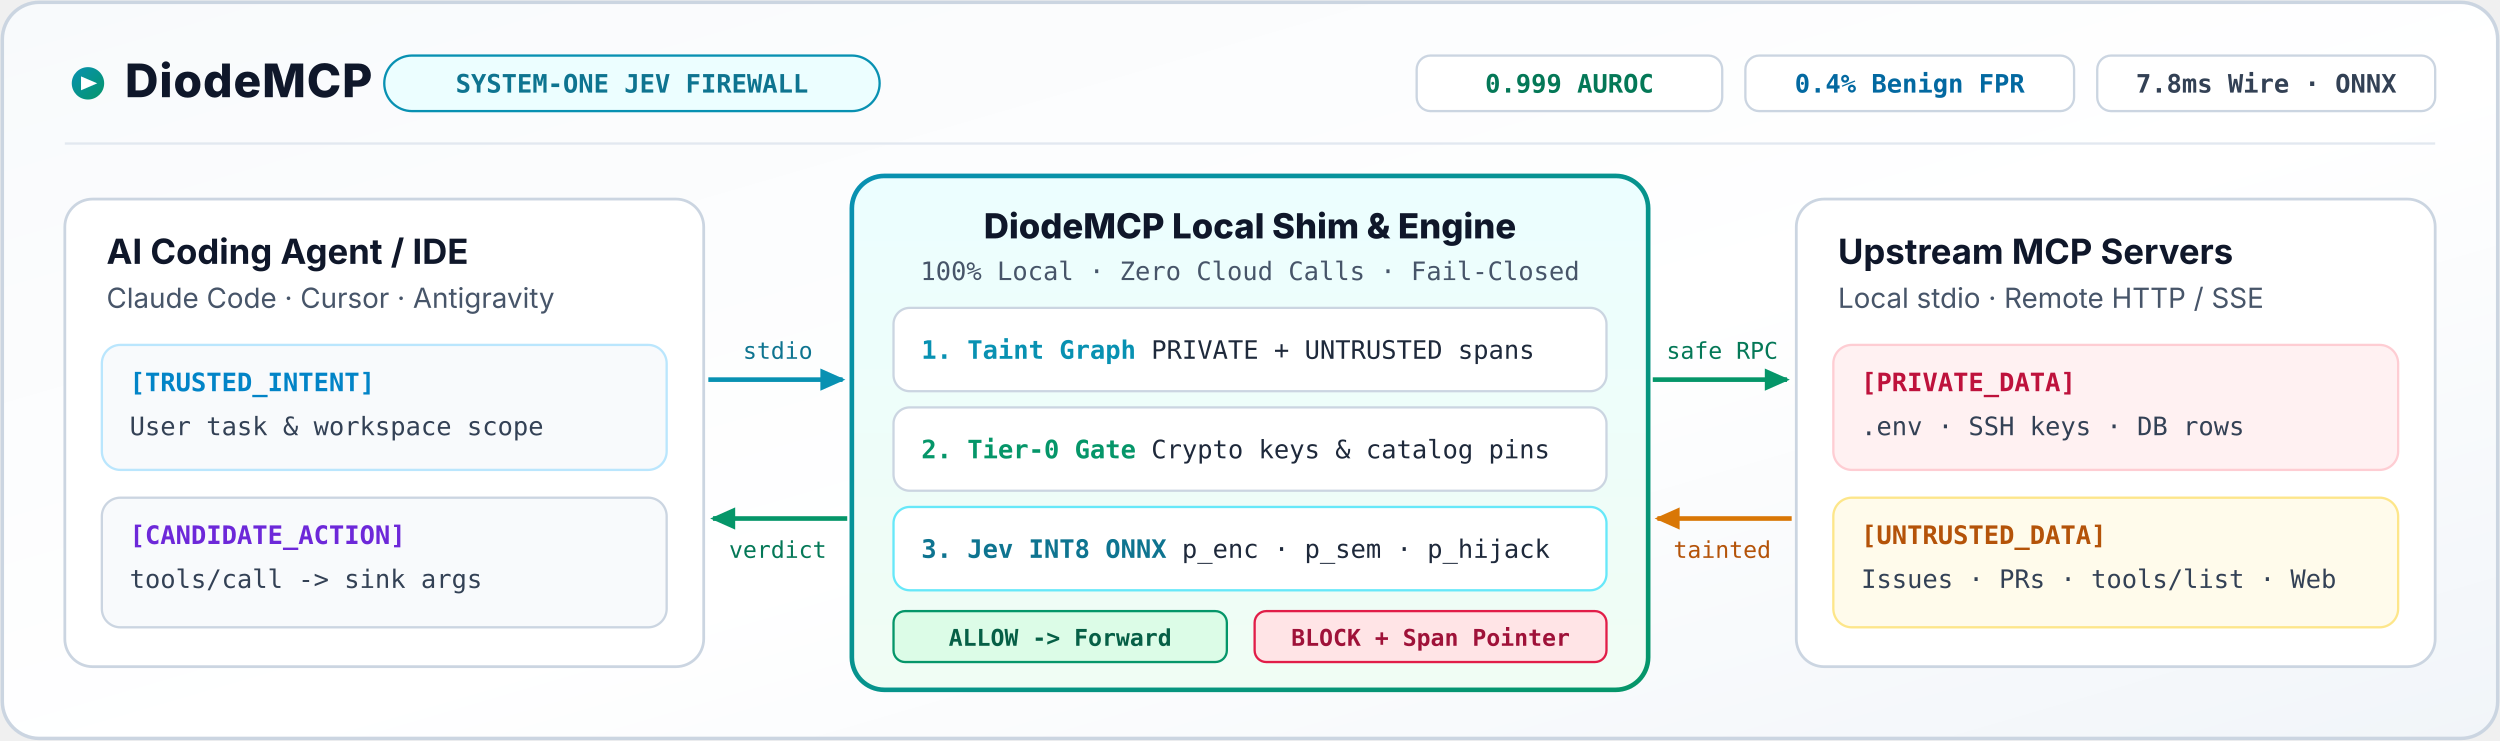
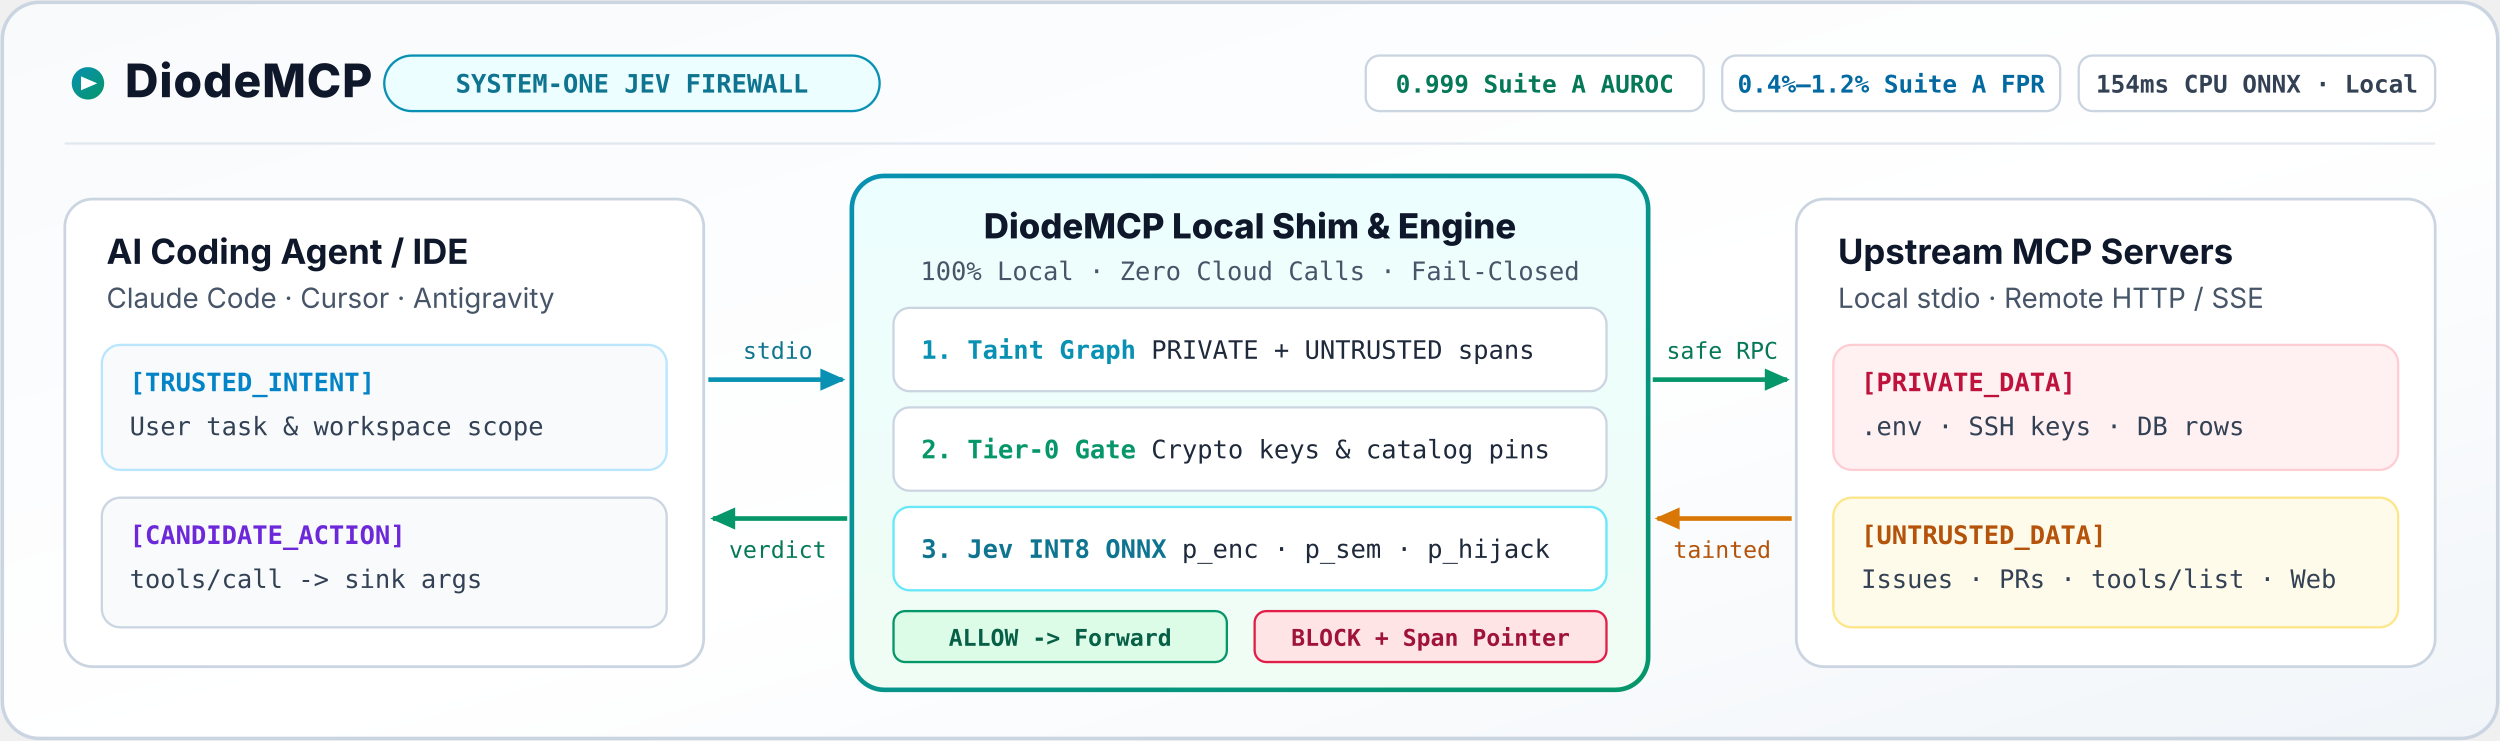
<svg xmlns="http://www.w3.org/2000/svg" width="1080" height="320" viewBox="0 0 1080 320" role="img" aria-label="DiodeMCP System-One Jev MCP Security Firewall Architecture">
  <defs>
    <linearGradient id="bgLight" x1="0" y1="0" x2="1" y2="1">
      <stop offset="0%" stop-color="#f8fafc" />
      <stop offset="55%" stop-color="#ffffff" />
      <stop offset="100%" stop-color="#f1f5f9" />
    </linearGradient>
    <linearGradient id="coreGlowL" x1="0" y1="0" x2="1" y2="1">
      <stop offset="0%" stop-color="#0891b2" />
      <stop offset="100%" stop-color="#059669" />
    </linearGradient>
    <linearGradient id="coreFillL" x1="0" y1="0" x2="0" y2="1">
      <stop offset="0%" stop-color="#ecfeff" />
      <stop offset="100%" stop-color="#f0fdf4" />
    </linearGradient>
    <marker id="arrowCyanL" viewBox="0 0 10 10" refX="8" refY="5" markerWidth="6" markerHeight="6" orient="auto-start-reverse">
      <path d="M 0 1 L 9 5 L 0 9 z" fill="#0891b2" />
    </marker>
    <marker id="arrowAmberL" viewBox="0 0 10 10" refX="8" refY="5" markerWidth="6" markerHeight="6" orient="auto-start-reverse">
      <path d="M 0 1 L 9 5 L 0 9 z" fill="#d97706" />
    </marker>
    <marker id="arrowGreenL" viewBox="0 0 10 10" refX="8" refY="5" markerWidth="6" markerHeight="6" orient="auto-start-reverse">
      <path d="M 0 1 L 9 5 L 0 9 z" fill="#059669" />
    </marker>
  </defs>
  <rect x="1" y="1" width="1078" height="318" rx="16" fill="url(#bgLight)" stroke="#cbd5e1" stroke-width="1.5" />
  <circle cx="38" cy="36" r="7" fill="url(#coreGlowL)" />
  <path d="M 35 33 L 42 36 L 35 39 Z" fill="#ffffff" />
  <text x="54" y="42" fill="#0f172a" font-family="ui-sans-serif, -apple-system, BlinkMacSystemFont, 'Segoe UI', sans-serif" font-size="20" font-weight="800" letter-spacing="0.4">DiodeMCP</text>
  <rect x="166" y="24" width="214" height="24" rx="12" fill="#ecfeff" stroke="#0891b2" stroke-width="1" />
  <text x="273" y="40" text-anchor="middle" fill="#0e7490" font-family="ui-monospace, SFMono-Regular, Menlo, Consolas, monospace" font-size="11" font-weight="700">SYSTEM-ONE JEV FIREWALL</text>
-   <rect x="612" y="24" width="132" height="24" rx="6" fill="#ffffff" stroke="#cbd5e1" />
-   <text x="678" y="40" text-anchor="middle" fill="#047857" font-family="ui-monospace, SFMono-Regular, Menlo, Consolas, monospace" font-size="11" font-weight="700">0.999 AUROC</text>
-   <rect x="754" y="24" width="142" height="24" rx="6" fill="#ffffff" stroke="#cbd5e1" />
-   <text x="825" y="40" text-anchor="middle" fill="#0369a1" font-family="ui-monospace, SFMono-Regular, Menlo, Consolas, monospace" font-size="11" font-weight="700">0.4% Benign FPR</text>
-   <rect x="906" y="24" width="146" height="24" rx="6" fill="#ffffff" stroke="#cbd5e1" />
-   <text x="979" y="40" text-anchor="middle" fill="#334155" font-family="ui-monospace, SFMono-Regular, Menlo, Consolas, monospace" font-size="11" font-weight="700">7.8ms Wire · ONNX</text>
+   <rect x="590" y="24" width="146" height="24" rx="6" fill="#ffffff" stroke="#cbd5e1" />
+   <text x="663" y="40" text-anchor="middle" fill="#047857" font-family="ui-monospace, SFMono-Regular, Menlo, Consolas, monospace" font-size="10.5" font-weight="700">0.999 Suite A AUROC</text>
+   <rect x="744" y="24" width="146" height="24" rx="6" fill="#ffffff" stroke="#cbd5e1" />
+   <text x="817" y="40" text-anchor="middle" fill="#0369a1" font-family="ui-monospace, SFMono-Regular, Menlo, Consolas, monospace" font-size="10.5" font-weight="700">0.4%–1.2% Suite A FPR</text>
+   <rect x="898" y="24" width="154" height="24" rx="6" fill="#ffffff" stroke="#cbd5e1" />
+   <text x="975" y="40" text-anchor="middle" fill="#334155" font-family="ui-monospace, SFMono-Regular, Menlo, Consolas, monospace" font-size="10.5" font-weight="700">154ms CPU ONNX · Local</text>
  <line x1="28" y1="62" x2="1052" y2="62" stroke="#e2e8f0" stroke-width="1" />
  <rect x="28" y="86" width="276" height="202" rx="12" fill="#ffffff" stroke="#cbd5e1" stroke-width="1.2" />
  <text x="46" y="114" fill="#0f172a" font-family="ui-sans-serif, -apple-system, BlinkMacSystemFont, 'Segoe UI', sans-serif" font-size="15" font-weight="700">AI Coding Agent / IDE</text>
  <text x="46" y="133" fill="#475569" font-family="ui-sans-serif, -apple-system, BlinkMacSystemFont, 'Segoe UI', sans-serif" font-size="12">Claude Code · Cursor · Antigravity</text>
  <rect x="44" y="149" width="244" height="54" rx="8" fill="#f8fafc" stroke="#bae6fd" />
  <text x="56" y="169" fill="#0284c7" font-family="ui-monospace, SFMono-Regular, Menlo, Consolas, monospace" font-size="11" font-weight="700">[TRUSTED_INTENT]</text>
  <text x="56" y="188" fill="#334155" font-family="ui-monospace, SFMono-Regular, Menlo, Consolas, monospace" font-size="11">User task &amp; workspace scope</text>
  <rect x="44" y="215" width="244" height="56" rx="8" fill="#f8fafc" stroke="#cbd5e1" />
  <text x="56" y="235" fill="#6d28d9" font-family="ui-monospace, SFMono-Regular, Menlo, Consolas, monospace" font-size="11" font-weight="700">[CANDIDATE_ACTION]</text>
  <text x="56" y="254" fill="#334155" font-family="ui-monospace, SFMono-Regular, Menlo, Consolas, monospace" font-size="11">tools/call -&gt; sink args</text>
  <line x1="306" y1="164" x2="364" y2="164" stroke="#0891b2" stroke-width="2" marker-end="url(#arrowCyanL)" />
  <text x="336" y="155" text-anchor="middle" fill="#0e7490" font-family="ui-monospace, SFMono-Regular, Menlo, Consolas, monospace" font-size="10">stdio</text>
  <line x1="366" y1="224" x2="308" y2="224" stroke="#059669" stroke-width="2" marker-end="url(#arrowGreenL)" />
  <text x="336" y="241" text-anchor="middle" fill="#047857" font-family="ui-monospace, SFMono-Regular, Menlo, Consolas, monospace" font-size="10">verdict</text>
  <rect x="368" y="76" width="344" height="222" rx="14" fill="url(#coreFillL)" stroke="url(#coreGlowL)" stroke-width="2" />
  <text x="540" y="103" text-anchor="middle" fill="#0f172a" font-family="ui-sans-serif, -apple-system, BlinkMacSystemFont, 'Segoe UI', sans-serif" font-size="15" font-weight="800">DiodeMCP Local Shim &amp; Engine</text>
  <text x="540" y="121" text-anchor="middle" fill="#475569" font-family="ui-monospace, SFMono-Regular, Menlo, Consolas, monospace" font-size="11">100% Local · Zero Cloud Calls · Fail-Closed</text>
  <rect x="386" y="133" width="308" height="36" rx="7" fill="#ffffff" stroke="#cbd5e1" />
  <text x="398" y="155" fill="#1e293b" font-family="ui-monospace, SFMono-Regular, Menlo, Consolas, monospace" font-size="11">
    <tspan fill="#0891b2" font-weight="700">1. Taint Graph</tspan>  PRIVATE + UNTRUSTED spans</text>
  <rect x="386" y="176" width="308" height="36" rx="7" fill="#ffffff" stroke="#cbd5e1" />
  <text x="398" y="198" fill="#1e293b" font-family="ui-monospace, SFMono-Regular, Menlo, Consolas, monospace" font-size="11">
    <tspan fill="#059669" font-weight="700">2. Tier-0 Gate</tspan>  Crypto keys &amp; catalog pins</text>
  <rect x="386" y="219" width="308" height="36" rx="7" fill="#ffffff" stroke="#67e8f9" />
  <text x="398" y="241" fill="#1e293b" font-family="ui-monospace, SFMono-Regular, Menlo, Consolas, monospace" font-size="11">
    <tspan fill="#0e7490" font-weight="700">3. Jev INT8 ONNX</tspan>  p_enc · p_sem · p_hijack</text>
  <rect x="386" y="264" width="144" height="22" rx="5" fill="#dcfce7" stroke="#059669" />
  <text x="458" y="279" text-anchor="middle" fill="#065f46" font-family="ui-monospace, SFMono-Regular, Menlo, Consolas, monospace" font-size="10" font-weight="700">ALLOW -&gt; Forward</text>
  <rect x="542" y="264" width="152" height="22" rx="5" fill="#ffe4e6" stroke="#e11d48" />
  <text x="618" y="279" text-anchor="middle" fill="#9f1239" font-family="ui-monospace, SFMono-Regular, Menlo, Consolas, monospace" font-size="10" font-weight="700">BLOCK + Span Pointer</text>
  <line x1="714" y1="164" x2="772" y2="164" stroke="#059669" stroke-width="2" marker-end="url(#arrowGreenL)" />
  <text x="744" y="155" text-anchor="middle" fill="#047857" font-family="ui-monospace, SFMono-Regular, Menlo, Consolas, monospace" font-size="10">safe RPC</text>
  <line x1="774" y1="224" x2="716" y2="224" stroke="#d97706" stroke-width="2" marker-end="url(#arrowAmberL)" />
  <text x="744" y="241" text-anchor="middle" fill="#b45309" font-family="ui-monospace, SFMono-Regular, Menlo, Consolas, monospace" font-size="10">tainted</text>
  <rect x="776" y="86" width="276" height="202" rx="12" fill="#ffffff" stroke="#cbd5e1" stroke-width="1.2" />
  <text x="794" y="114" fill="#0f172a" font-family="ui-sans-serif, -apple-system, BlinkMacSystemFont, 'Segoe UI', sans-serif" font-size="15" font-weight="700">Upstream MCP Servers</text>
  <text x="794" y="133" fill="#475569" font-family="ui-sans-serif, -apple-system, BlinkMacSystemFont, 'Segoe UI', sans-serif" font-size="12">Local stdio · Remote HTTP / SSE</text>
  <rect x="792" y="149" width="244" height="54" rx="8" fill="#fff1f2" stroke="#fecdd3" />
  <text x="804" y="169" fill="#be123c" font-family="ui-monospace, SFMono-Regular, Menlo, Consolas, monospace" font-size="11" font-weight="700">[PRIVATE_DATA]</text>
  <text x="804" y="188" fill="#334155" font-family="ui-monospace, SFMono-Regular, Menlo, Consolas, monospace" font-size="11">.env · SSH keys · DB rows</text>
  <rect x="792" y="215" width="244" height="56" rx="8" fill="#fffbeb" stroke="#fde68a" />
  <text x="804" y="235" fill="#b45309" font-family="ui-monospace, SFMono-Regular, Menlo, Consolas, monospace" font-size="11" font-weight="700">[UNTRUSTED_DATA]</text>
  <text x="804" y="254" fill="#334155" font-family="ui-monospace, SFMono-Regular, Menlo, Consolas, monospace" font-size="11">Issues · PRs · tools/list · Web</text>
</svg>
